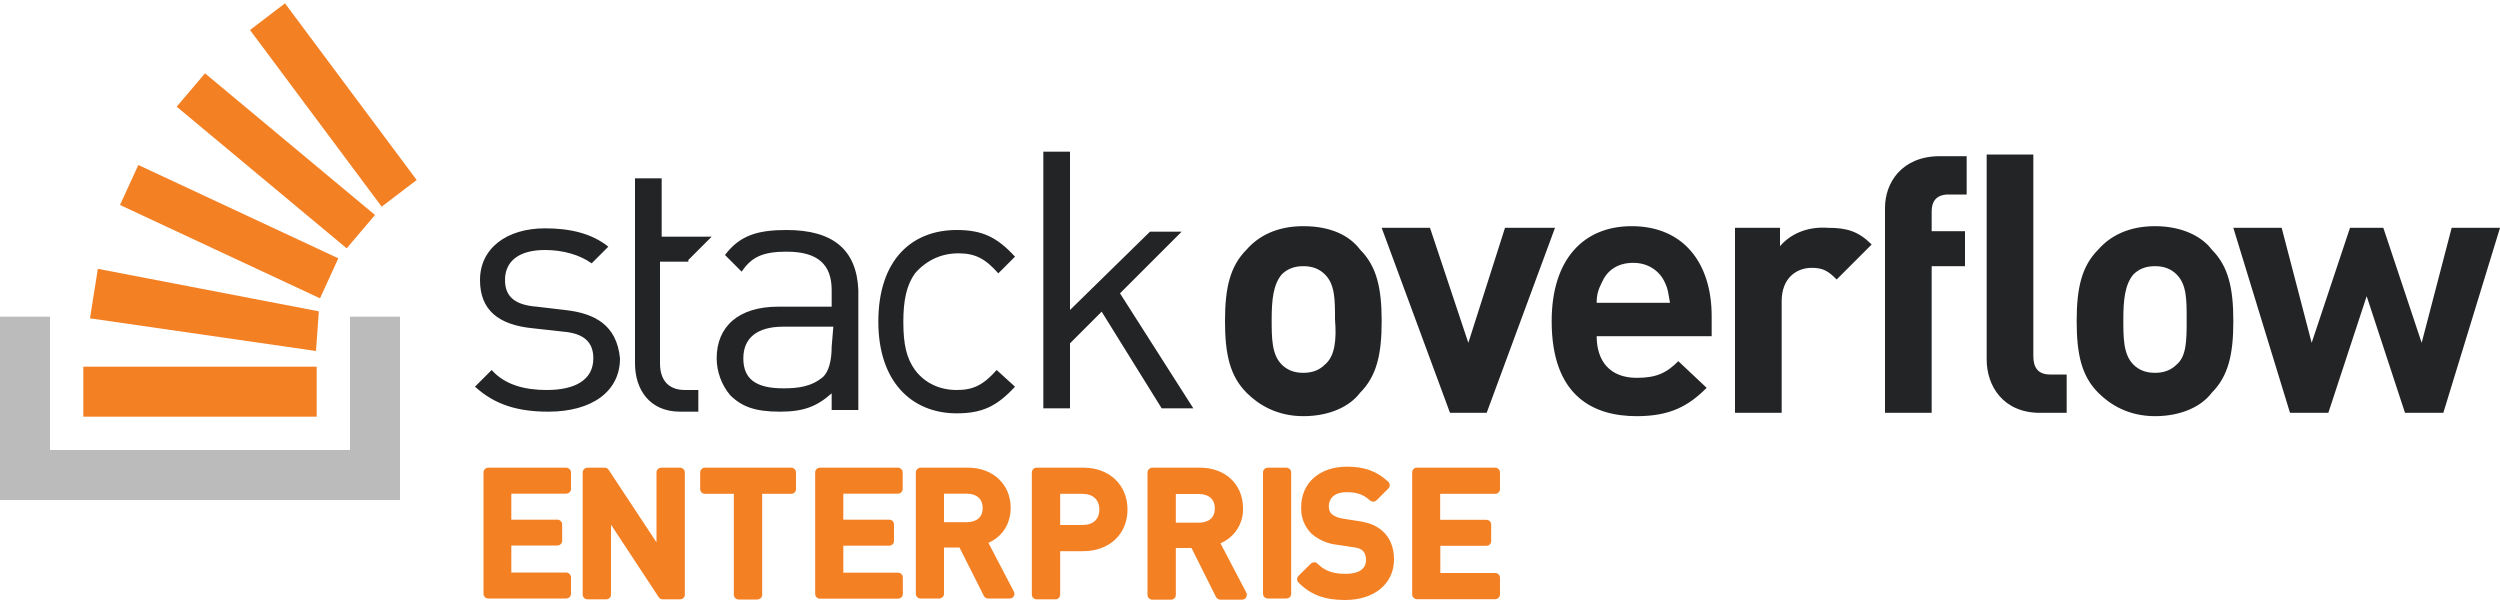
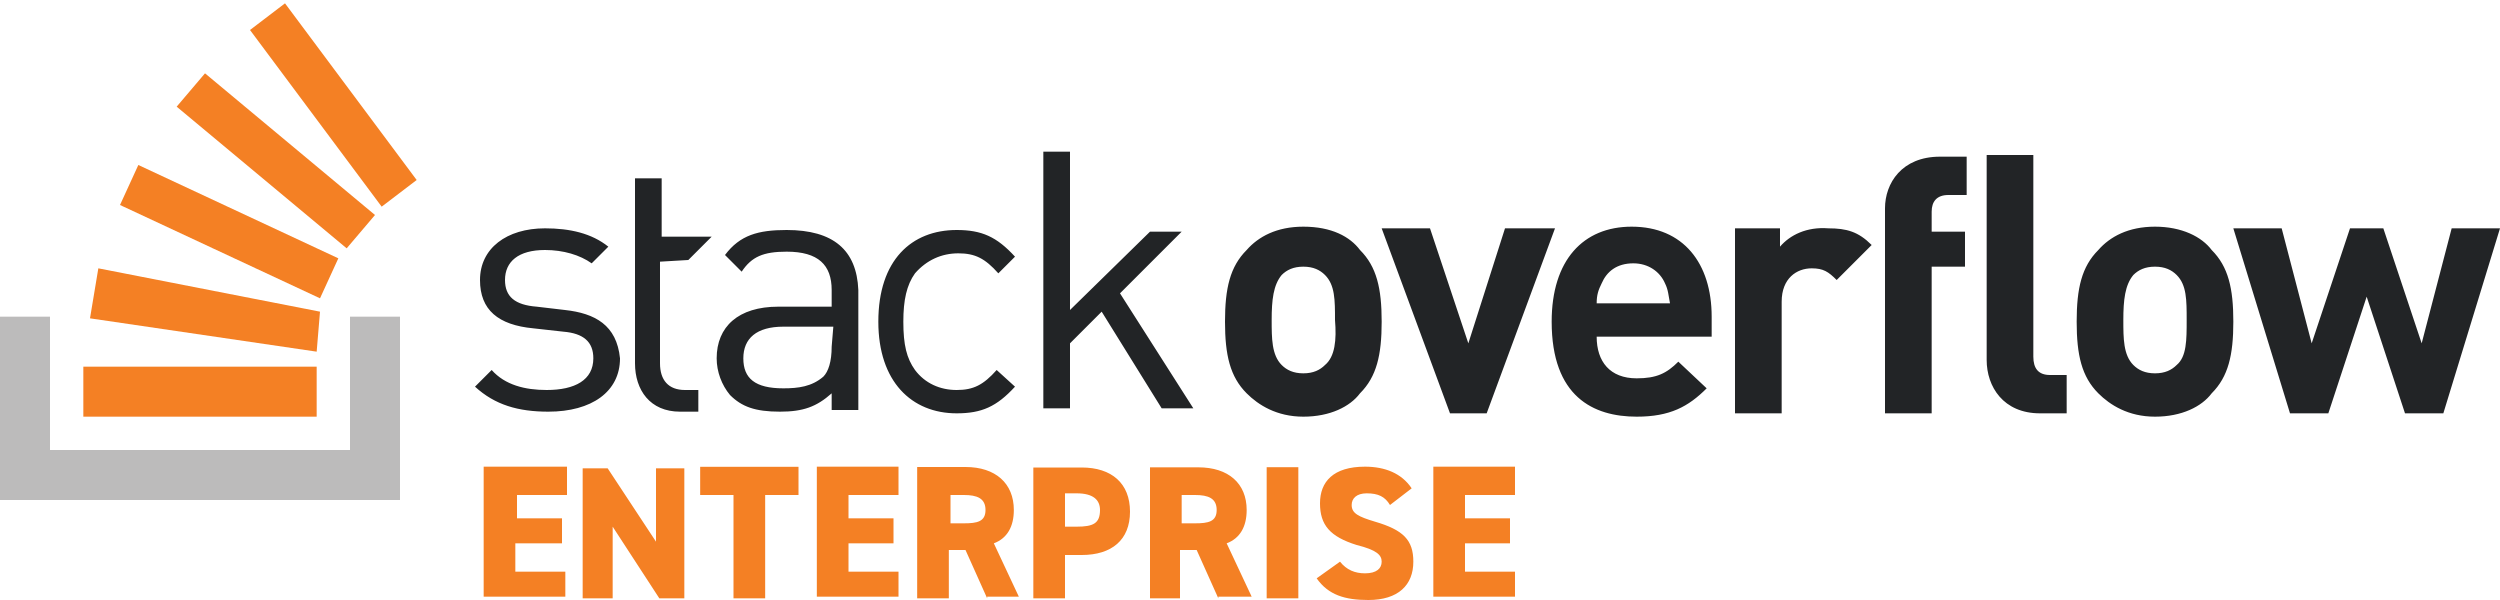
<svg aria-hidden="true" class="svg-icon iconLogoEnterprise" width="150" height="36" viewBox="0 0 150 36">
  <g>
-     <path d="M33.9 18.6l-1.7-.2c-1.3-.1-1.9-.6-1.9-1.6 0-1.1.8-1.8 2.4-1.8 1.1 0 2.1.3 2.8.8l1-1c-1-.8-2.3-1.1-3.8-1.1-2.3 0-3.9 1.2-3.9 3.1 0 1.8 1.1 2.7 3.2 2.9l1.8.2c1.2.1 1.8.6 1.8 1.6 0 1.3-1.1 1.9-2.8 1.9-1.3 0-2.5-.3-3.3-1.2l-1 1c1.2 1.1 2.6 1.5 4.4 1.5 2.6 0 4.3-1.2 4.3-3.2-.2-2-1.5-2.7-3.3-2.9zm13.3-4.8c-1.7 0-2.8.3-3.7 1.5l1 1c.6-.9 1.3-1.2 2.7-1.2 1.9 0 2.7.8 2.7 2.3v1h-3.2c-2.4 0-3.7 1.2-3.7 3.1 0 .8.3 1.6.8 2.2.7.7 1.5 1 3 1 1.4 0 2.2-.3 3.1-1.1v1h1.6v-7.2c-.1-2.4-1.5-3.6-4.3-3.6zm2.7 7c0 .9-.2 1.5-.5 1.8-.7.6-1.5.7-2.4.7-1.7 0-2.4-.6-2.4-1.8 0-1.2.8-1.9 2.4-1.9h3l-.1 1.2zm7.6-5.6c1 0 1.6.3 2.4 1.2l1-1c-1.1-1.2-2-1.6-3.5-1.6-2.7 0-4.7 1.8-4.7 5.5 0 3.6 2 5.5 4.7 5.5 1.5 0 2.4-.4 3.5-1.6l-1.1-1c-.8.9-1.4 1.2-2.4 1.2s-1.9-.4-2.5-1.2c-.5-.7-.7-1.5-.7-2.9 0-1.3.2-2.2.7-2.9.7-.8 1.6-1.2 2.6-1.2zm13.4-1.3H69l-4.8 4.7V9.1h-1.6v15.4h1.6v-3.9l1.9-1.9 3.6 5.8h1.9l-4.4-6.9 3.7-3.7zm7.3-.33c-1.6 0-2.7.6-3.4 1.4-1 1-1.3 2.3-1.3 4.3s.3 3.3 1.3 4.3c.7.7 1.8 1.4 3.4 1.4 1.6 0 2.8-.6 3.4-1.4 1-1 1.3-2.3 1.3-4.3s-.3-3.3-1.3-4.3c-.6-.8-1.7-1.4-3.4-1.4zm1.3 8.3c-.3.3-.7.5-1.3.5-.6 0-1-.2-1.3-.5-.6-.6-.6-1.6-.6-2.7 0-1.2.1-2.1.6-2.7.3-.3.7-.5 1.3-.5.6 0 1 .2 1.3.5.6.6.6 1.5.6 2.7.1 1.2 0 2.2-.6 2.7zm10.8-8.2l-2.2 6.9-2.3-6.9h-2.9l4.1 11.1h2.2l4.1-11.1h-3zm7.6-.1c-2.9 0-4.8 2-4.8 5.7 0 4.5 2.5 5.7 5.1 5.7 2 0 3.1-.6 4.2-1.7l-1.7-1.6c-.7.7-1.3 1-2.5 1-1.6 0-2.4-1-2.4-2.5h6.9v-1.2c0-3.2-1.7-5.4-4.8-5.4zm-2.1 4.6c0-.5.1-.8.3-1.2.3-.7.9-1.2 1.9-1.2.9 0 1.6.5 1.9 1.2.2.4.2.7.3 1.2h-4.4zm11-3.4v-1.1h-2.7v11.1h2.8v-6.7c0-1.4.9-2 1.8-2 .7 0 1 .2 1.5.7l2.1-2.1c-.8-.8-1.5-1-2.6-1-1.3-.1-2.3.4-2.9 1.1zm6.3-2.3v12.3h2.8v-8.8h2v-2.1h-2v-1.2c0-.6.3-1 1-1h1.1v-2.3h-1.6c-2.3 0-3.3 1.6-3.3 3.1zm16.2 1.1c-1.6 0-2.7.6-3.4 1.4-1 1-1.3 2.3-1.3 4.3s.3 3.3 1.3 4.3c.7.7 1.8 1.4 3.4 1.4 1.6 0 2.8-.6 3.4-1.4 1-1 1.3-2.3 1.3-4.3s-.3-3.3-1.3-4.3c-.6-.8-1.8-1.4-3.4-1.4zm1.3 8.3c-.3.3-.7.5-1.3.5-.6 0-1-.2-1.3-.5-.6-.6-.6-1.6-.6-2.7 0-1.2.1-2.1.6-2.7.3-.3.7-.5 1.3-.5.6 0 1 .2 1.3.5.6.6.6 1.5.6 2.7 0 1.2 0 2.2-.6 2.7zm16.5-8.2l-1.8 6.9-2.3-6.9h-2l-2.3 6.9-1.8-6.9H134l3.4 11.1h2.3l2.3-7 2.3 7h2.3l3.4-11.1h-2.9zm-25.1 7.7V9.27h-2.8v12.3c0 1.6 1 3.2 3.2 3.2h1.6v-2.3h-1c-.7 0-1-.4-1-1.1zM41.3 15.6l1.4-1.4h-3v-3.5h-1.6v11.1c0 1.6.9 2.9 2.7 2.9h1.1v-1.3h-.8c-1 0-1.5-.6-1.5-1.6v-6.1h1.7v-.1z" fill="#222426" />
+     <path d="M33.9 18.6l-1.7-.2c-1.3-.1-1.9-.6-1.9-1.6 0-1.1.8-1.8 2.4-1.8 1.1 0 2.1.3 2.8.8l1-1c-1-.8-2.3-1.1-3.8-1.1-2.3 0-3.9 1.2-3.9 3.1 0 1.8 1.1 2.7 3.2 2.9l1.8.2c1.2.1 1.8.6 1.8 1.6 0 1.3-1.1 1.9-2.8 1.9-1.3 0-2.5-.3-3.3-1.2l-1 1c1.2 1.1 2.6 1.5 4.4 1.5 2.6 0 4.3-1.2 4.3-3.2-.2-2-1.5-2.7-3.3-2.9zm13.3-4.8c-1.7 0-2.8.3-3.7 1.5l1 1c.6-.9 1.3-1.2 2.7-1.2 1.9 0 2.7.8 2.7 2.3v1h-3.2c-2.4 0-3.7 1.2-3.7 3.1 0 .8.3 1.6.8 2.2.7.7 1.5 1 3 1 1.4 0 2.2-.3 3.1-1.1v1h1.6v-7.2c-.1-2.4-1.5-3.6-4.3-3.6zm2.7 7c0 .9-.2 1.5-.5 1.8-.7.6-1.5.7-2.4.7-1.7 0-2.4-.6-2.4-1.8 0-1.2.8-1.9 2.4-1.9h3l-.1 1.2zm7.6-5.6c1 0 1.6.3 2.4 1.2l1-1c-1.1-1.2-2-1.6-3.5-1.6-2.7 0-4.7 1.8-4.7 5.5 0 3.6 2 5.5 4.7 5.5 1.5 0 2.4-.4 3.5-1.6l-1.1-1c-.8.9-1.4 1.2-2.4 1.2s-1.9-.4-2.5-1.2c-.5-.7-.7-1.5-.7-2.9 0-1.3.2-2.2.7-2.9.7-.8 1.6-1.2 2.6-1.2zm13.4-1.3H69l-4.8 4.7V9.1h-1.6v15.4h1.6v-3.9l1.9-1.9 3.6 5.8h1.9l-4.4-6.9 3.7-3.7zm7.3-.3c-1.6 0-2.7.6-3.4 1.4-1 1-1.3 2.3-1.3 4.3s.3 3.3 1.3 4.3c.7.7 1.8 1.4 3.4 1.4 1.6 0 2.8-.6 3.4-1.4 1-1 1.3-2.3 1.3-4.3s-.3-3.3-1.3-4.3c-.6-.8-1.7-1.4-3.4-1.4zm1.3 8.3c-.3.3-.7.5-1.3.5-.6 0-1-.2-1.3-.5-.6-.6-.6-1.6-.6-2.7 0-1.2.1-2.1.6-2.7.3-.3.7-.5 1.3-.5.6 0 1 .2 1.3.5.6.6.6 1.5.6 2.7.1 1.2 0 2.2-.6 2.7zm10.8-8.2l-2.2 6.9-2.3-6.9h-2.9L87 24.8h2.2l4.1-11.1h-3zm7.6-.1c-2.9 0-4.8 2-4.8 5.7 0 4.5 2.5 5.7 5.1 5.7 2 0 3.1-.6 4.2-1.7l-1.7-1.6c-.7.7-1.3 1-2.5 1-1.6 0-2.4-1-2.4-2.5h6.9V19c0-3.2-1.7-5.4-4.8-5.4zm-2.1 4.6c0-.5.1-.8.3-1.2.3-.7.9-1.2 1.9-1.2.9 0 1.6.5 1.9 1.2.2.4.2.7.3 1.2h-4.4zm11-3.4v-1.1h-2.7v11.1h2.8v-6.7c0-1.4.9-2 1.8-2 .7 0 1 .2 1.5.7l2.1-2.1c-.8-.8-1.5-1-2.6-1-1.3-.1-2.3.4-2.9 1.1zm6.3-2.3v12.3h2.8V16h2v-2.1h-2v-1.2c0-.6.3-1 1-1h1.1V9.4h-1.6c-2.3 0-3.3 1.6-3.3 3.1zm16.2 1.1c-1.6 0-2.7.6-3.4 1.4-1 1-1.3 2.3-1.3 4.3s.3 3.3 1.3 4.3c.7.7 1.8 1.4 3.4 1.4 1.6 0 2.8-.6 3.4-1.4 1-1 1.3-2.3 1.3-4.3s-.3-3.3-1.3-4.3c-.6-.8-1.8-1.4-3.4-1.4zm1.3 8.3c-.3.3-.7.5-1.3.5-.6 0-1-.2-1.3-.5-.6-.6-.6-1.6-.6-2.7 0-1.2.1-2.1.6-2.7.3-.3.7-.5 1.3-.5.6 0 1 .2 1.3.5.6.6.6 1.5.6 2.7 0 1.2 0 2.2-.6 2.7zm16.5-8.2l-1.8 6.9-2.3-6.9h-2l-2.3 6.9-1.8-6.9H134l3.4 11.1h2.3l2.3-7 2.3 7h2.3l3.4-11.1h-2.9zM122 21.4V9.3h-2.8v12.3c0 1.6 1 3.2 3.2 3.2h1.6v-2.3h-1c-.7 0-1-.4-1-1.1zm-80.7-5.8l1.4-1.4h-3v-3.5h-1.6v11.1c0 1.6.9 2.9 2.7 2.9h1.1v-1.3h-.8c-1 0-1.5-.6-1.5-1.6v-6.1l1.7-.1z" fill="#222426" />
    <path fill="#BCBBBB" d="M21 27v-8h3v11H0V19h3v8z" />
-     <path d="M5.4 19.1l13.56 1.96.17-2.38-13.26-2.55-.47 2.97zm1.8-6.8l12 5.6 1.1-2.4-12-5.6-1.1 2.4zm3.4-5.9l10.2 8.5 1.7-2-10.2-8.5-1.7 2zM17.1.2L15 1.8l7.9 10.6 2.1-1.6L17.1.2zM5 25h14v-3H5v3zM89.71 29.63h-3.3v1.56h2.78c.16 0 .28.13.28.29v.99c0 .15-.12.28-.28.28h-2.77v1.63h3.3c.15 0 .28.13.28.28v1c0 .16-.13.29-.29.29h-4.7a.29.29 0 0 1-.28-.29v-7.31c0-.16.12-.29.28-.29h4.7c.16 0 .29.13.29.29v1c0 .15-.13.28-.29.28zm-8.29 1.62c.72.1 1.16.28 1.53.61.45.4.69.98.69 1.71 0 1.45-1.18 2.43-2.93 2.43-1.23 0-2.07-.31-2.8-1.05a.28.28 0 0 1 0-.4l.74-.73c.12-.11.3-.11.4 0 .45.44.93.61 1.68.61.46 0 1.23-.1 1.23-.83 0-.17-.03-.4-.19-.55-.13-.12-.25-.18-.65-.23l-.87-.13a2.82 2.82 0 0 1-1.55-.66 2.1 2.1 0 0 1-.63-1.6c0-1.45 1.1-2.43 2.75-2.43 1.05 0 1.79.27 2.47.9a.28.28 0 0 1 0 .42l-.7.7a.29.29 0 0 1-.4 0c-.36-.34-.78-.49-1.4-.49-.67 0-1.06.32-1.06.86 0 .2.06.35.18.46.15.13.4.23.68.27l.83.13zm-5.35-3.19h1.1c.17 0 .3.13.3.29v7.28c0 .16-.13.28-.3.28h-1.1a.29.29 0 0 1-.29-.28v-7.28c0-.16.13-.29.29-.29zm-2.84 4.54l1.55 2.96a.29.29 0 0 1-.25.42h-1.31c-.1 0-.2-.06-.26-.16l-1.47-2.94h-.94v2.81c0 .16-.13.29-.28.29h-1.12a.29.29 0 0 1-.3-.29v-7.34a.3.3 0 0 1 .3-.29H72c1.52 0 2.58 1 2.58 2.43a2.2 2.2 0 0 1-1.36 2.11zm-2.68-1.24h1.37c.3 0 .97-.08.97-.86 0-.54-.36-.86-.97-.86h-1.37v1.72zm-8.34-3.3h2.8c1.55 0 2.64 1.03 2.64 2.51 0 1.48-1.09 2.5-2.65 2.5h-1.39v2.6c0 .16-.12.29-.28.29H62.2a.29.29 0 0 1-.29-.29v-7.32c0-.16.13-.29.29-.29zm1.4 3.44h1.33c.65 0 1.02-.34 1.02-.93 0-.59-.38-.94-1.02-.94h-1.33v1.87zm-4.31 1.06l1.53 2.93a.28.28 0 0 1-.25.42h-1.3c-.1 0-.2-.06-.25-.16l-1.46-2.9h-.93v2.78c0 .15-.13.28-.29.28h-1.1a.28.28 0 0 1-.3-.28v-7.28a.3.3 0 0 1 .3-.29h2.83c1.5 0 2.56 1 2.56 2.41 0 .96-.5 1.74-1.34 2.1zm-2.66-1.23H58c.29 0 .96-.08.96-.85 0-.54-.36-.86-.96-.86h-1.36v1.71zm-7.45-3.27h4.68c.16 0 .29.13.29.29v.99c0 .16-.13.28-.29.28H50.6v1.56h2.76c.16 0 .28.13.28.29v.98c0 .16-.12.29-.28.29H50.6v1.62h3.28c.16 0 .29.13.29.28v1c0 .15-.13.28-.29.28H49.2a.29.29 0 0 1-.29-.28v-7.3c0-.15.13-.28.29-.28zm-6.9 0h5.18c.16 0 .29.13.29.29v1c0 .16-.13.28-.3.28h-1.73v6.06c0 .15-.13.28-.3.28h-1.11a.29.29 0 0 1-.29-.28v-6.06H42.3a.29.29 0 0 1-.29-.28v-1c0-.16.13-.29.29-.29zm-2.6 0h1.11c.16 0 .29.13.29.29v7.33c0 .16-.13.28-.29.28h-1.02a.29.29 0 0 1-.25-.12l-2.87-4.36v4.2c0 .16-.13.28-.29.28h-1.12a.29.29 0 0 1-.29-.28v-7.33a.3.3 0 0 1 .3-.29h1.02c.1 0 .18.05.24.13l2.87 4.35v-4.2c0-.15.13-.28.3-.28zm-10.4 0h4.67c.16 0 .3.13.3.29v.99c0 .16-.14.28-.3.28h-3.28v1.56h2.76c.16 0 .29.13.29.29v.98c0 .15-.13.28-.29.28h-2.76v1.62h3.28c.16 0 .3.13.3.29v.99c0 .16-.14.28-.3.28H29.3a.28.28 0 0 1-.29-.28v-7.28c0-.16.13-.29.29-.29z" fill="#F48024" />
+     <path d="M5.4 19.1l13.6 2 .2-2.4-13.3-2.6-.5 3zm1.8-6.8l12 5.6 1.1-2.4-12-5.6-1.1 2.4zm3.4-5.9l10.2 8.5 1.7-2-10.2-8.5-1.7 2zM17.1.2L15 1.8l7.9 10.6 2.1-1.6L17.1.2zM5 25h14v-3H5v3zm29.02 4.7h-3v1.4h2.7v1.5h-2.8v1.7h3v1.5h-4.9V28h5zm7.04-1.6v7.8h-1.5l-2.8-4.3v4.3h-1.8v-7.8h1.5l2.9 4.4v-4.4zm6.85-.09v1.69h-2v6.2h-1.9v-6.2h-2v-1.69zm6 1.69h-3v1.4h2.7v1.5h-2.7v1.7h3v1.5h-4.9V28h4.9zm5.32 6.2l-1.3-2.9h-1v2.9h-1.9v-7.88h2.9c1.8 0 2.9.98 2.9 2.58 0 1-.4 1.7-1.2 2l1.5 3.2h-1.9v.1zm-1.4-4.5c.8 0 1.3-.1 1.3-.8 0-.7-.5-.9-1.3-.9h-.8v1.7h.8zm6.07 1.9v2.6H62v-7.85h2.9c1.8 0 2.9.95 2.9 2.65s-1.1 2.6-2.9 2.6h-1zm.7-1.7c1 0 1.4-.2 1.4-1 0-.6-.4-1-1.4-1h-.7v2h.7zm8.5 4.3L71.8 33h-1v2.9H69v-7.86h2.9c1.8 0 2.9.96 2.9 2.56 0 1-.4 1.7-1.2 2l1.5 3.2h-2v.1zm-1.4-4.5c.8 0 1.3-.1 1.3-.8 0-.7-.5-.9-1.3-.9h-.8v1.7h.8zm6.2 4.5H76v-7.87h1.9zm5.5-5.6c-.3-.5-.7-.7-1.4-.7-.6 0-.9.3-.9.7 0 .5.4.7 1.4 1 1.7.5 2.3 1.1 2.3 2.4 0 1.4-.9 2.3-2.7 2.3-1.4 0-2.4-.3-3.1-1.3l1.4-1c.4.5.9.7 1.5.7.7 0 1-.3 1-.7 0-.4-.3-.7-1.5-1-1.6-.5-2.2-1.2-2.2-2.5S80 28 81.9 28c1.2 0 2.2.4 2.8 1.3l-1.3 1zm7.5-.6h-3v1.4h2.7v1.5h-2.7v1.7h3v1.5H86V28h4.9z" fill="#F48024" />
  </g>
</svg>
